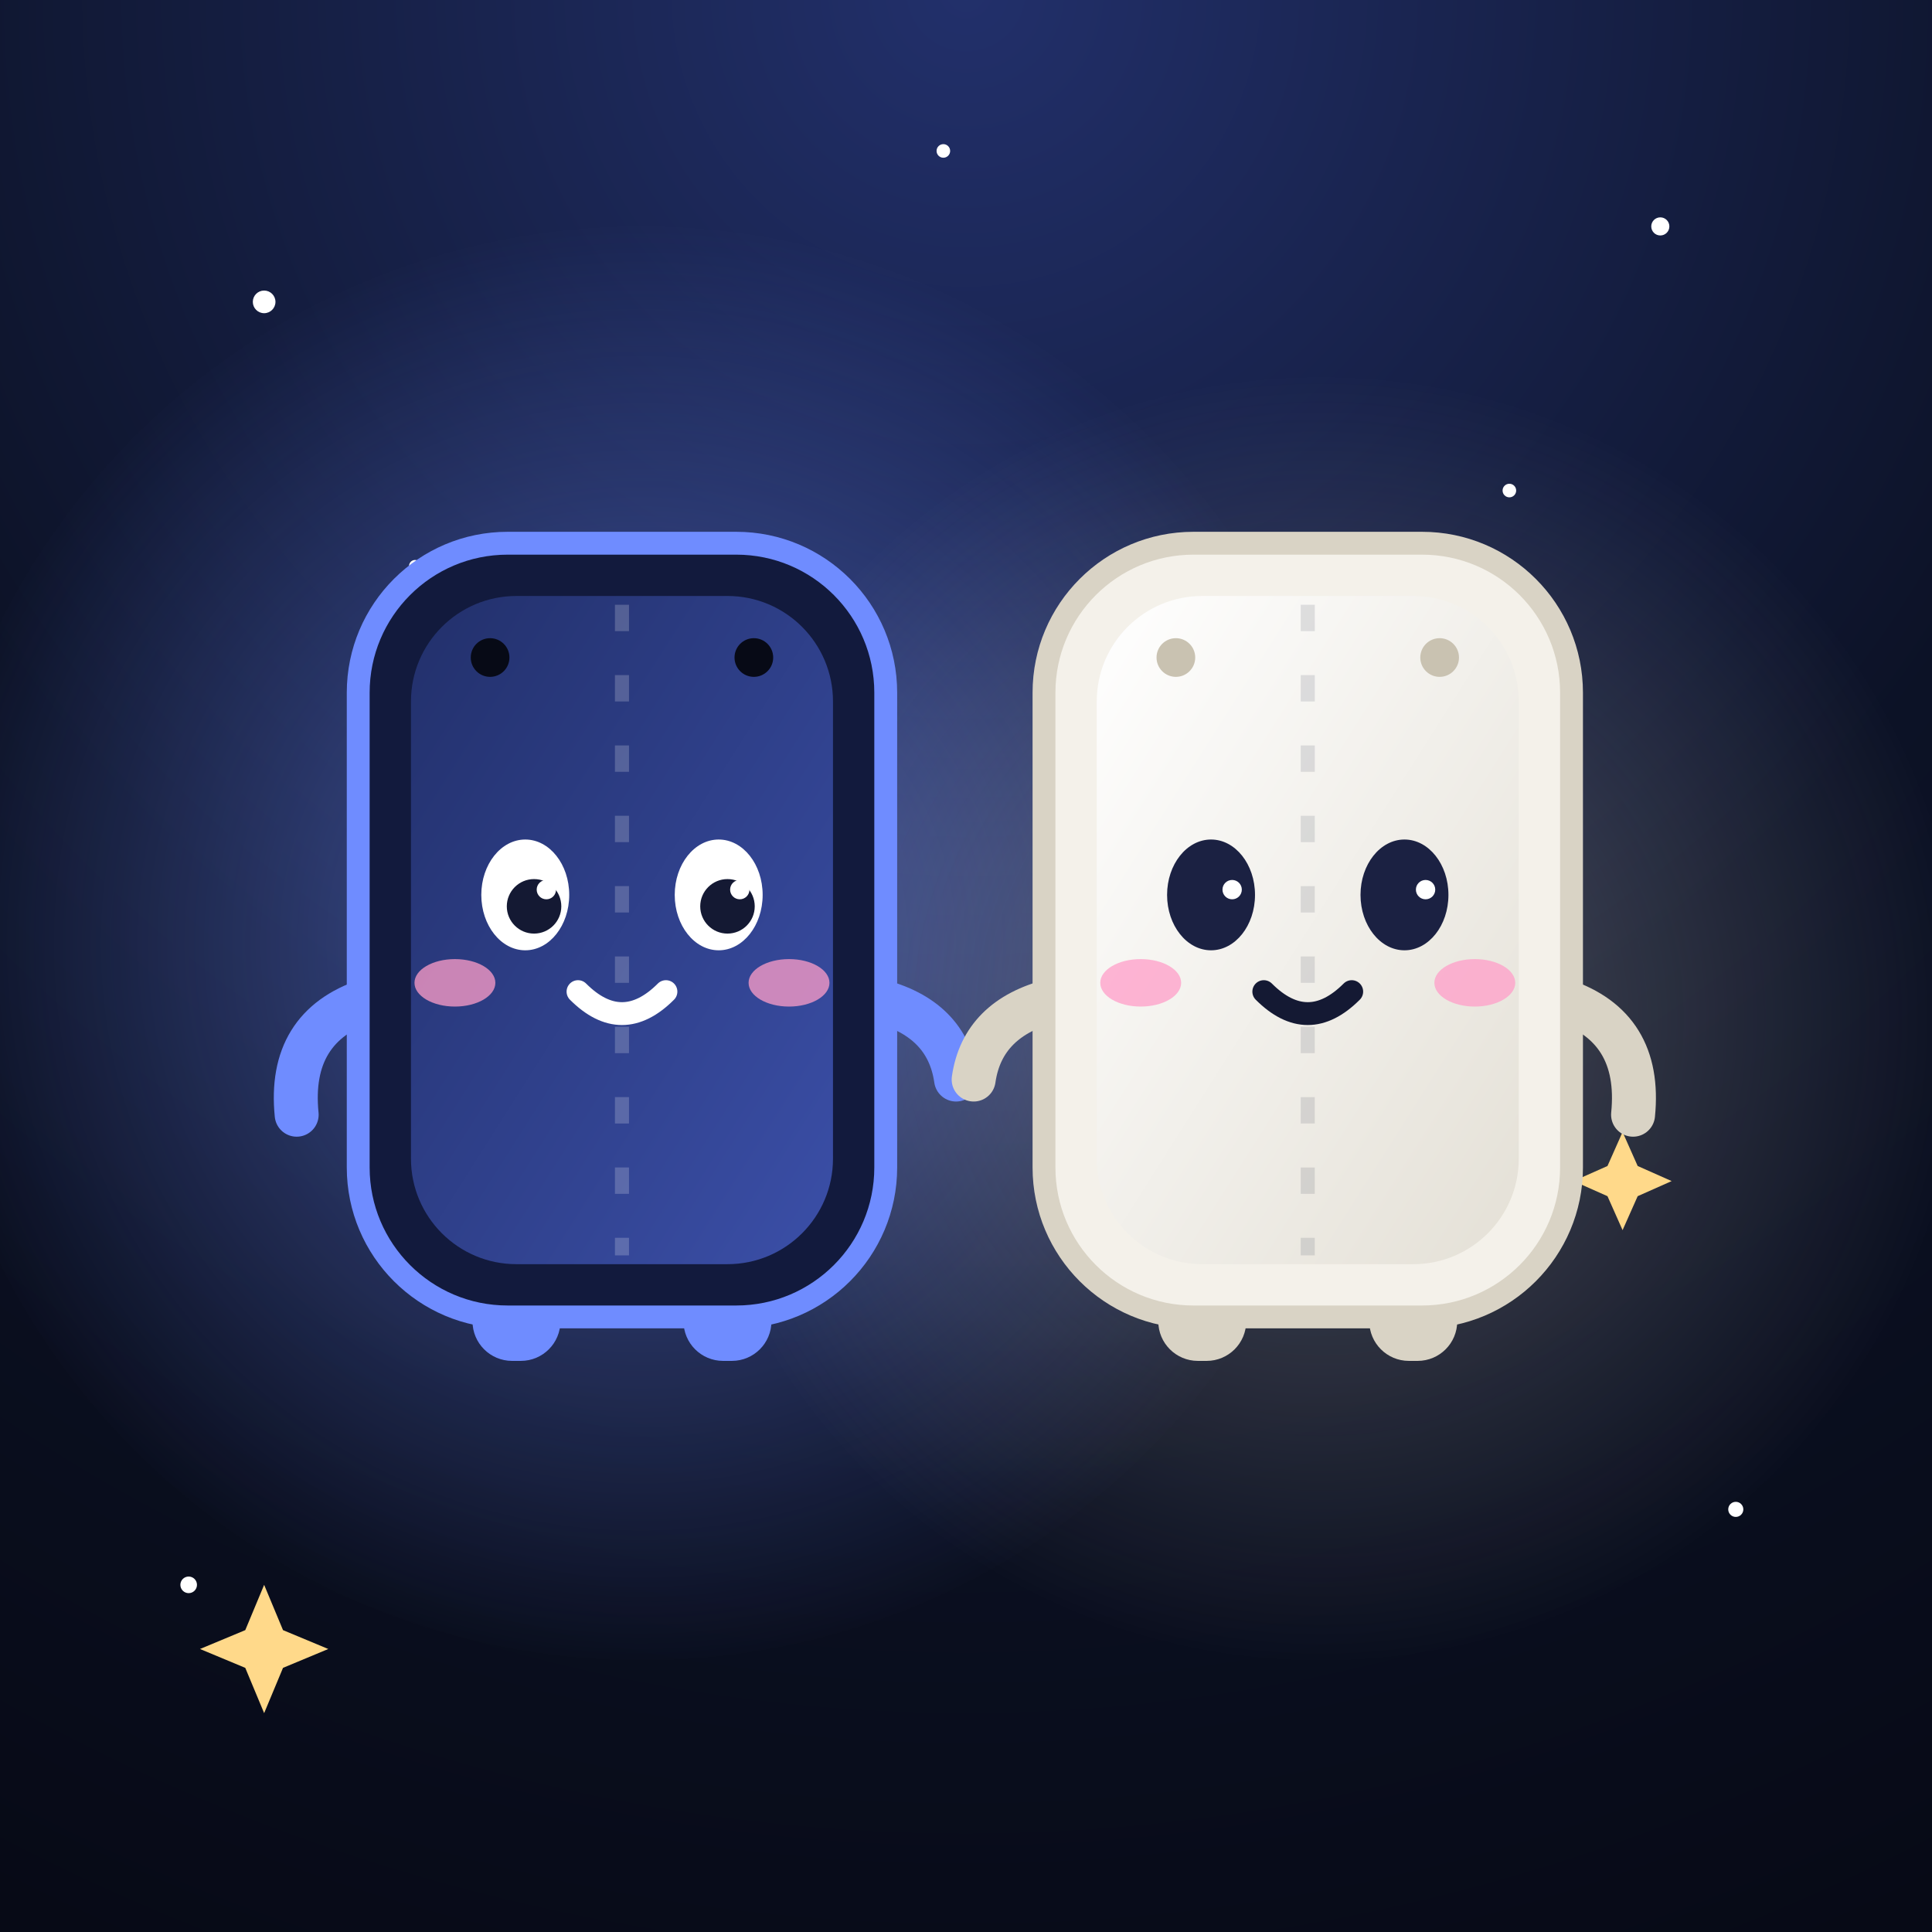
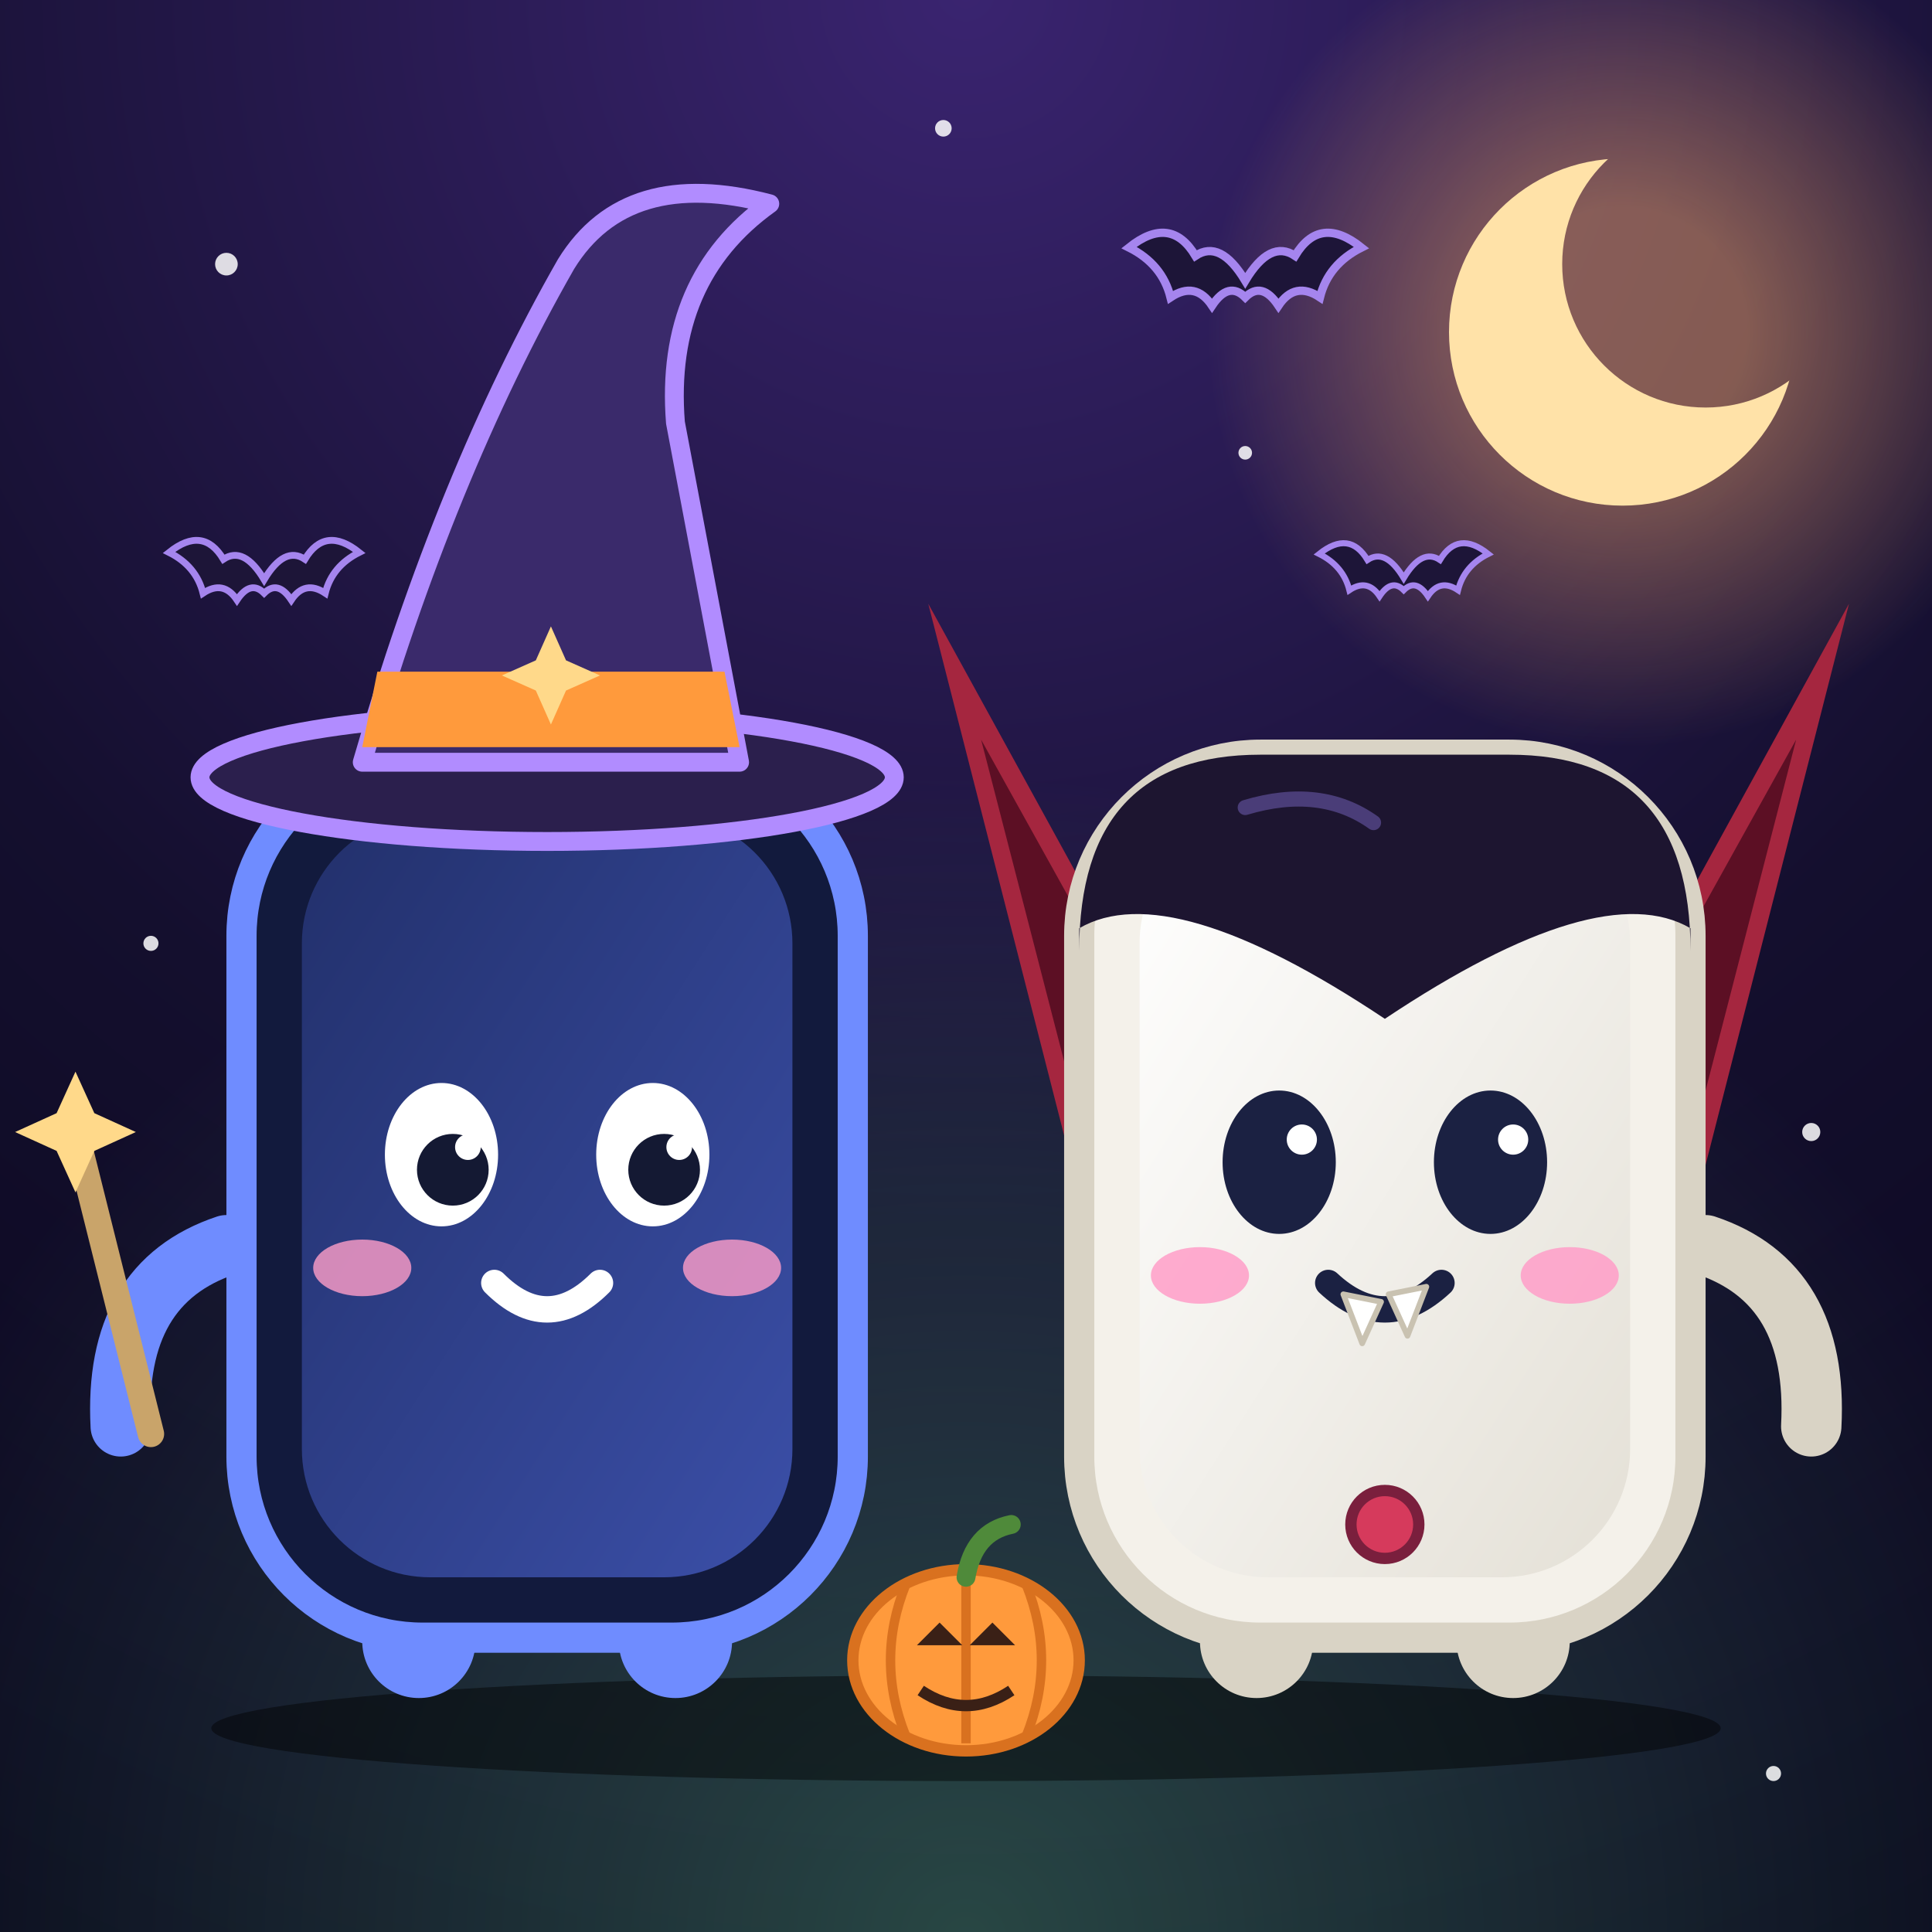
<svg xmlns="http://www.w3.org/2000/svg" viewBox="0 0 512 512">
  <defs>
-     <radialGradient id="bg" cx="50%" cy="0%" r="110%">
+     <radialGradient id="bg" cx="50%" cy="0%" r="115%">
+       <stop offset="0" stop-color="#3a2470" />
+       <stop offset=".55" stop-color="#140f2e" />
+       <stop offset="1" stop-color="#08061a" />
+     </radialGradient>
+     <radialGradient id="moonGlow" cx="50%" cy="50%" r="50%">
+       <stop offset=".3" stop-color="#ffb066" stop-opacity=".45" />
+       <stop offset="1" stop-color="#ffb066" stop-opacity="0" />
+     </radialGradient>
+     <radialGradient id="ground" cx="50%" cy="100%" r="60%">
+       <stop offset="0" stop-color="#7dffb0" stop-opacity=".25" />
+       <stop offset="1" stop-color="#7dffb0" stop-opacity="0" />
+     </radialGradient>
+     <linearGradient id="scrN" x1="0" y1="0" x2="1" y2="1">
      <stop offset="0" stop-color="#22306b" />
-       <stop offset=".55" stop-color="#0c1226" />
-       <stop offset="1" stop-color="#070a16" />
-     </radialGradient>
-     <radialGradient id="glowN" cx="50%" cy="50%" r="50%">
-       <stop offset="0" stop-color="#6f8cff" stop-opacity=".55" />
-       <stop offset="1" stop-color="#6f8cff" stop-opacity="0" />
-     </radialGradient>
-     <radialGradient id="glowW" cx="50%" cy="50%" r="50%">
-       <stop offset="0" stop-color="#f4f1ea" stop-opacity=".28" />
-       <stop offset="1" stop-color="#f4f1ea" stop-opacity="0" />
-     </radialGradient>
-     <linearGradient id="glass" x1="0" y1="0" x2="0" y2="1">
-       <stop offset="0" stop-color="#fff" stop-opacity=".16" />
-       <stop offset="1" stop-color="#fff" stop-opacity=".03" />
+       <stop offset="1" stop-color="#3b4fa8" />
    </linearGradient>
+     <linearGradient id="scrW" x1="0" y1="0" x2="1" y2="1">
+       <stop offset="0" stop-color="#ffffff" />
+       <stop offset="1" stop-color="#e4e0d6" />
+     </linearGradient>
+     <mask id="cres">
+       <rect width="512" height="512" fill="#fff" />
+       <circle cx="452" cy="70" r="38" fill="#000" />
+     </mask>
+     <path id="bat" d="M0 4 Q-6 -6 -12 -2 Q-18 -12 -28 -4 Q-20 0 -18 8 Q-12 4 -8 10 Q-4 4 0 8 Q4 4 8 10 Q12 4 18 8 Q20 0 28 -4 Q18 -12 12 -2 Q6 -6 0 4Z" />
  </defs>
  <rect width="512" height="512" fill="url(#bg)" />
-   <circle cx="170" cy="250" r="190" fill="url(#glowN)" />
-   <circle cx="350" cy="270" r="170" fill="url(#glowW)" />
-   <g fill="#fff">
-     <circle cx="70" cy="80" r="3" />
-     <circle cx="440" cy="60" r="2.4" />
-     <circle cx="400" cy="130" r="1.8" />
-     <circle cx="110" cy="150" r="1.6" />
-     <circle cx="460" cy="400" r="2" />
-     <circle cx="50" cy="420" r="2.2" />
-     <circle cx="250" cy="40" r="1.8" />
+   <rect width="512" height="512" fill="url(#ground)" />
+   <circle cx="430" cy="88" r="110" fill="url(#moonGlow)" />
+   <circle cx="430" cy="88" r="46" fill="#ffe2a8" mask="url(#cres)" />
+   <g fill="#fff" opacity=".85">
+     <circle cx="60" cy="70" r="3" />
+     <circle cx="250" cy="34" r="2.2" />
+     <circle cx="330" cy="120" r="1.8" />
+     <circle cx="40" cy="250" r="2" />
+     <circle cx="480" cy="300" r="2.4" />
+     <circle cx="470" cy="470" r="2" />
  </g>
-   <g fill="#ffd98a">
-     <path d="M70 420l5 12 12 5-12 5-5 12-5-12-12-5 12-5z" />
-     <path d="M430 300l4 9 9 4-9 4-4 9-4-9-9-4 9-4z" />
+   <g fill="#1d1538" stroke="#a585ee" stroke-width="2">
+     <use href="#bat" transform="translate(330 70) scale(1.1)" />
+     <use href="#bat" transform="translate(372 150) scale(.8)" />
+     <use href="#bat" transform="translate(70 150) scale(.9)" />
  </g>
-   <g transform="translate(46 116) scale(2.33)">
-     <defs>
-       <linearGradient id="scrN" x1="0" y1="0" x2="1" y2="1">
-         <stop offset="0" stop-color="#22306b" />
-         <stop offset="1" stop-color="#3b4fa8" />
-       </linearGradient>
-       <linearGradient id="scrW" x1="0" y1="0" x2="1" y2="1">
-         <stop offset="0" stop-color="#ffffff" />
-         <stop offset="1" stop-color="#e4e0d6" />
-       </linearGradient>
-     </defs>
-     <g class="chibi a">
-       <g class="bod">
-         <path d="M22 64 q-9 3 -8 13" stroke="#6f8cff" stroke-width="5" stroke-linecap="round" fill="none" />
-         <path d="M80 64 q8 2 9 9" stroke="#6f8cff" stroke-width="5" stroke-linecap="round" fill="none" />
-         <rect x="34" y="96" width="10" height="9" rx="4.5" fill="#6f8cff" />
-         <rect x="58" y="96" width="10" height="9" rx="4.5" fill="#6f8cff" />
-         <rect x="21" y="12" width="60" height="88" rx="17" fill="#121a3d" stroke="#6f8cff" stroke-width="2.6" />
-         <rect x="27" y="18" width="48" height="76" rx="12" fill="url(#scrN)" />
-         <line x1="51" y1="19" x2="51" y2="93" stroke="rgba(255,255,255,.2)" stroke-width="1.6" stroke-dasharray="3 5" />
-         <circle cx="36" cy="25" r="2.2" fill="#070a16" />
-         <circle cx="66" cy="25" r="2.2" fill="#070a16" />
-         <g transform="translate(51 52)" stroke="#fff">
-           <g class="eyes">
-             <ellipse cx="-11" cy="0" rx="5" ry="6.3" fill="#fff" stroke="none" />
-             <ellipse class="eye-r" cx="11" cy="0" rx="5" ry="6.3" fill="#fff" stroke="none" />
-             <g class="pupils" stroke="none">
-               <circle cx="-10" cy="1.3" r="3.1" fill="#141933" />
-               <circle class="eye-r" cx="12" cy="1.3" r="3.1" fill="#141933" />
-               <circle cx="-8.6" cy="-.6" r="1.1" fill="#fff" />
-               <circle class="eye-r" cx="13.4" cy="-.6" r="1.1" fill="#fff" />
-             </g>
-           </g>
-           <ellipse cx="-19" cy="10" rx="4.6" ry="2.7" fill="#ff9ec8" opacity=".75" stroke="none" />
-           <ellipse cx="19" cy="10" rx="4.6" ry="2.7" fill="#ff9ec8" opacity=".75" stroke="none" />
-           <path class="smile" d="M-5 11 q5 5 10 0" stroke-width="2.6" fill="none" stroke-linecap="round" />
-         </g>
-       </g>
-     </g>
-     <g class="chibi b">
-       <g class="bod">
-         <path d="M100 64 q-8 2 -9 9" stroke="#d9d3c5" stroke-width="5" stroke-linecap="round" fill="none" />
-         <path d="M158 64 q9 3 8 13" stroke="#d9d3c5" stroke-width="5" stroke-linecap="round" fill="none" />
-         <rect x="112" y="96" width="10" height="9" rx="4.5" fill="#d9d3c5" />
-         <rect x="136" y="96" width="10" height="9" rx="4.5" fill="#d9d3c5" />
-         <rect x="99" y="12" width="60" height="88" rx="17" fill="#f4f1ea" stroke="#d9d3c5" stroke-width="2.6" />
-         <rect x="105" y="18" width="48" height="76" rx="12" fill="url(#scrW)" />
-         <line x1="129" y1="19" x2="129" y2="93" stroke="rgba(20,25,51,.12)" stroke-width="1.6" stroke-dasharray="3 5" />
-         <circle cx="114" cy="25" r="2.2" fill="#c9c2b1" />
-         <circle cx="144" cy="25" r="2.2" fill="#c9c2b1" />
-         <g transform="translate(129 52)" stroke="#141933">
-           <g class="eyes">
-             <ellipse cx="-11" cy="0" rx="5" ry="6.3" fill="#1b2142" stroke="none" />
-             <ellipse class="eye-r" cx="11" cy="0" rx="5" ry="6.3" fill="#1b2142" stroke="none" />
-             <g class="pupils" stroke="none">
-               <circle cx="-10" cy="1.3" r="3.1" fill="#1b2142" />
-               <circle class="eye-r" cx="12" cy="1.3" r="3.1" fill="#1b2142" />
-               <circle cx="-8.6" cy="-.6" r="1.1" fill="#fff" />
-               <circle class="eye-r" cx="13.4" cy="-.6" r="1.1" fill="#fff" />
-             </g>
-           </g>
-           <ellipse cx="-19" cy="10" rx="4.6" ry="2.7" fill="#ff9ec8" opacity=".75" stroke="none" />
-           <ellipse cx="19" cy="10" rx="4.6" ry="2.7" fill="#ff9ec8" opacity=".75" stroke="none" />
-           <path class="smile" d="M-5 11 q5 5 10 0" stroke-width="2.6" fill="none" stroke-linecap="round" />
-         </g>
-       </g>
-     </g>
-   </g>
+   <ellipse cx="256" cy="458" rx="200" ry="14" fill="rgba(0,0,0,.45)" />
+   <path d="M60 330 q-30 10 -28 48" stroke="#6f8cff" stroke-width="16" stroke-linecap="round" fill="none" />
+   <rect x="96" y="420" width="30" height="30" rx="15" fill="#6f8cff" />
+   <rect x="164" y="420" width="30" height="30" rx="15" fill="#6f8cff" />
+   <rect x="64" y="200" width="162" height="234" rx="48" fill="#121a3d" stroke="#6f8cff" stroke-width="8" />
+   <rect x="80" y="216" width="130" height="202" rx="34" fill="url(#scrN)" />
+   <ellipse cx="117" cy="306" rx="15" ry="19" fill="#fff" />
+   <ellipse cx="173" cy="306" rx="15" ry="19" fill="#fff" />
+   <circle cx="120" cy="310" r="9.5" fill="#141933" />
+   <circle cx="176" cy="310" r="9.5" fill="#141933" />
+   <circle cx="124" cy="304" r="3.4" fill="#fff" />
+   <circle cx="180" cy="304" r="3.4" fill="#fff" />
+   <ellipse cx="96" cy="336" rx="13" ry="7.5" fill="#ff9ec8" opacity=".8" />
+   <ellipse cx="194" cy="336" rx="13" ry="7.5" fill="#ff9ec8" opacity=".8" />
+   <path d="M131 340 q14 14 28 0" stroke="#fff" stroke-width="7" fill="none" stroke-linecap="round" />
+   <ellipse cx="145" cy="206" rx="92" ry="17" fill="#2b1f4d" stroke="#b18cff" stroke-width="5" />
+   <path d="M96 202 Q118 126 150 70 Q166 44 204 54 Q176 74 179 112 L196 202 Z" fill="#3a2a6b" stroke="#b18cff" stroke-width="5" stroke-linejoin="round" />
+   <path d="M100 178 L192 178 L196 198 L96 198Z" fill="#ff9a3c" />
+   <path d="M146 166l4 9 9 4-9 4-4 9-4-9-9-4 9-4z" fill="#ffd98a" />
+   <line x1="40" y1="380" x2="20" y2="300" stroke="#c9a46a" stroke-width="7" stroke-linecap="round" />
+   <path d="M20 284l5 11 11 5-11 5-5 11-5-11-11-5 11-5z" fill="#ffd98a" />
+   <path d="M302 262 L246 160 L292 340 Z" fill="#a5263f" />
+   <path d="M434 262 L490 160 L444 340 Z" fill="#a5263f" />
+   <path d="M300 268 L260 196 L292 320 Z" fill="#5c0f24" />
+   <path d="M436 268 L476 196 L444 320 Z" fill="#5c0f24" />
+   <path d="M452 330 q30 10 28 48" stroke="#d9d3c5" stroke-width="16" stroke-linecap="round" fill="none" />
+   <rect x="318" y="420" width="30" height="30" rx="15" fill="#d9d3c5" />
+   <rect x="386" y="420" width="30" height="30" rx="15" fill="#d9d3c5" />
+   <rect x="286" y="200" width="162" height="234" rx="48" fill="#f4f1ea" stroke="#d9d3c5" stroke-width="8" />
+   <rect x="302" y="216" width="130" height="202" rx="34" fill="url(#scrW)" />
+   <path d="M286 252 Q286 200 334 200 L400 200 Q448 200 448 252 L448 246 Q424 232 367 270 Q310 232 286 246 Z" fill="#1d1530" />
+   <path d="M330 214 q20 -6 34 4" stroke="#4a3d78" stroke-width="4" fill="none" stroke-linecap="round" />
+   <ellipse cx="339" cy="308" rx="15" ry="19" fill="#1b2142" />
+   <ellipse cx="395" cy="308" rx="15" ry="19" fill="#1b2142" />
+   <circle cx="345" cy="302" r="4" fill="#fff" />
+   <circle cx="401" cy="302" r="4" fill="#fff" />
+   <ellipse cx="318" cy="338" rx="13" ry="7.5" fill="#ff9ec8" opacity=".85" />
+   <ellipse cx="416" cy="338" rx="13" ry="7.5" fill="#ff9ec8" opacity=".85" />
+   <path d="M352 340 q15 14 30 0" stroke="#1b2142" stroke-width="7" fill="none" stroke-linecap="round" />
+   <path d="M356 343 l5 13 5 -11Z M368 343 l5 11 5 -13Z" fill="#fff" stroke="#c9c2b1" stroke-width="1.5" stroke-linejoin="round" />
+   <circle cx="367" cy="404" r="9" fill="#d63a5c" stroke="#7a1f3d" stroke-width="3" />
+   <ellipse cx="256" cy="440" rx="30" ry="24" fill="#ff9a3c" stroke="#d9711f" stroke-width="3" />
+   <path d="M256 418 V462 M240 420 Q232 440 240 460 M272 420 Q280 440 272 460" stroke="#d9711f" stroke-width="2.5" fill="none" />
+   <path d="M256 418 q2 -12 12 -14" stroke="#4f8a3a" stroke-width="5" fill="none" stroke-linecap="round" />
+   <path d="M243 436 l6 -6 6 6z M257 436 l6 -6 6 6z" fill="#3a2016" />
+   <path d="M244 448 q12 8 24 0" stroke="#3a2016" stroke-width="3" fill="none" />
</svg>
